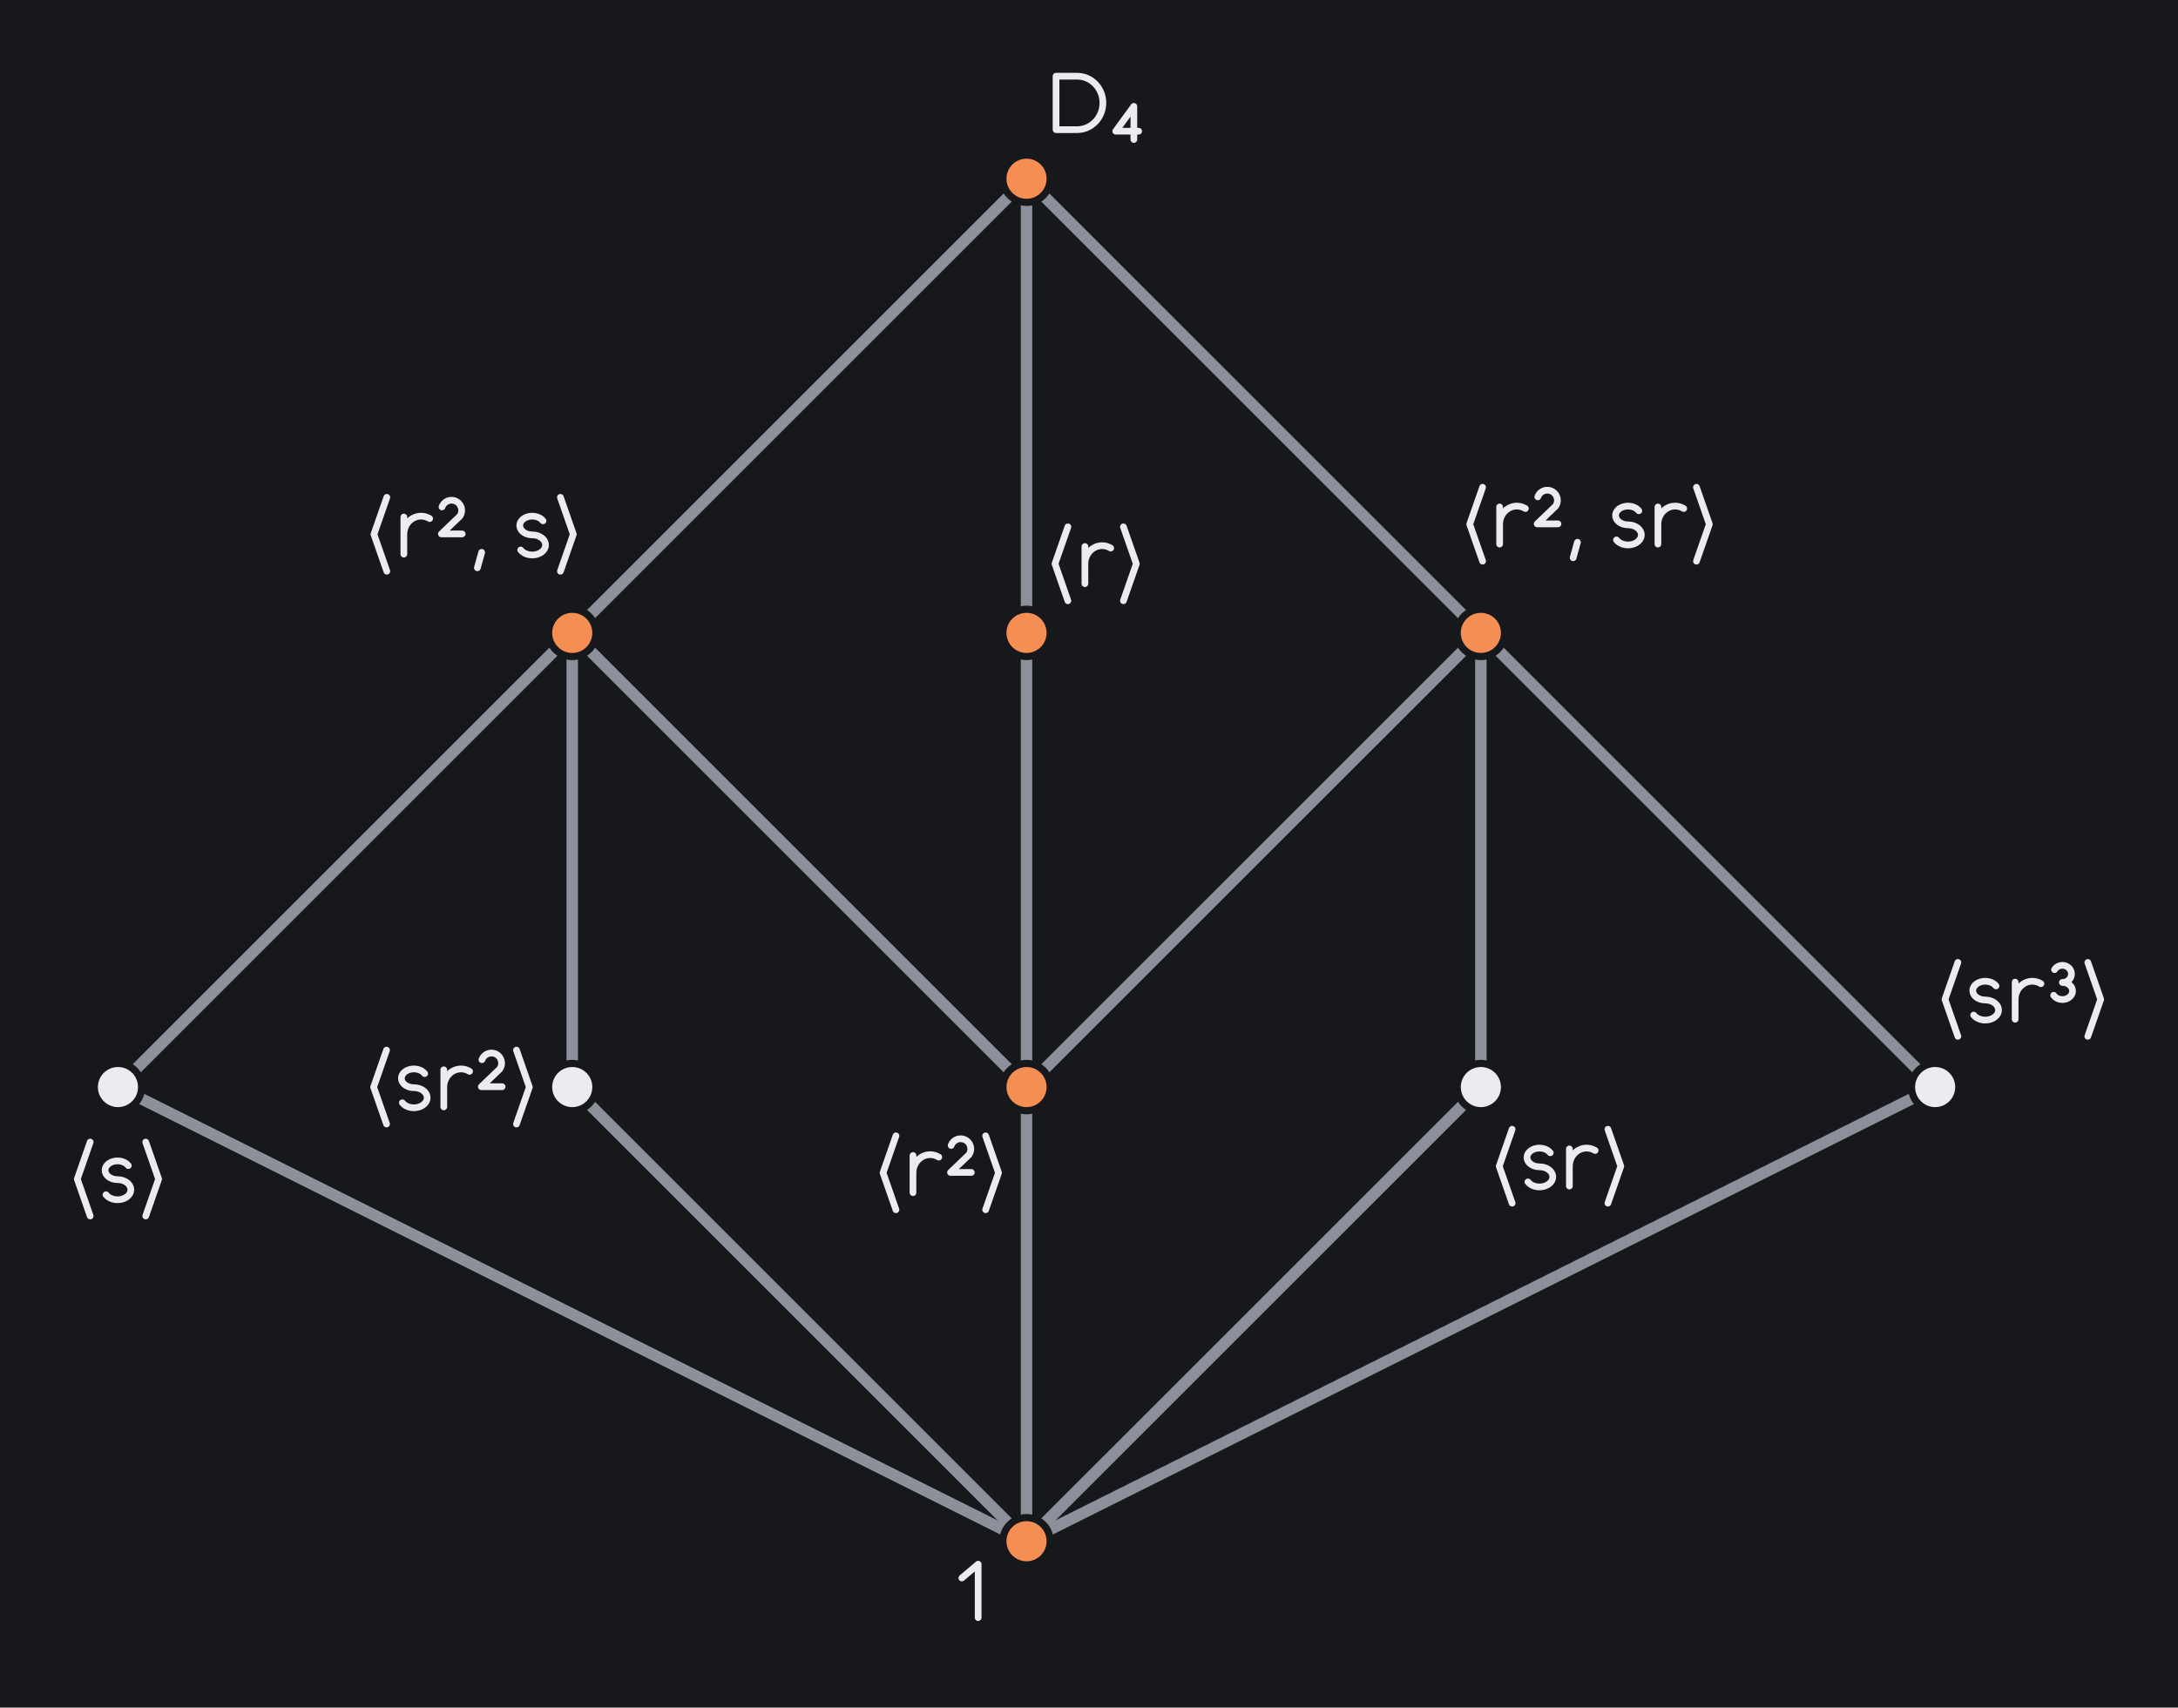
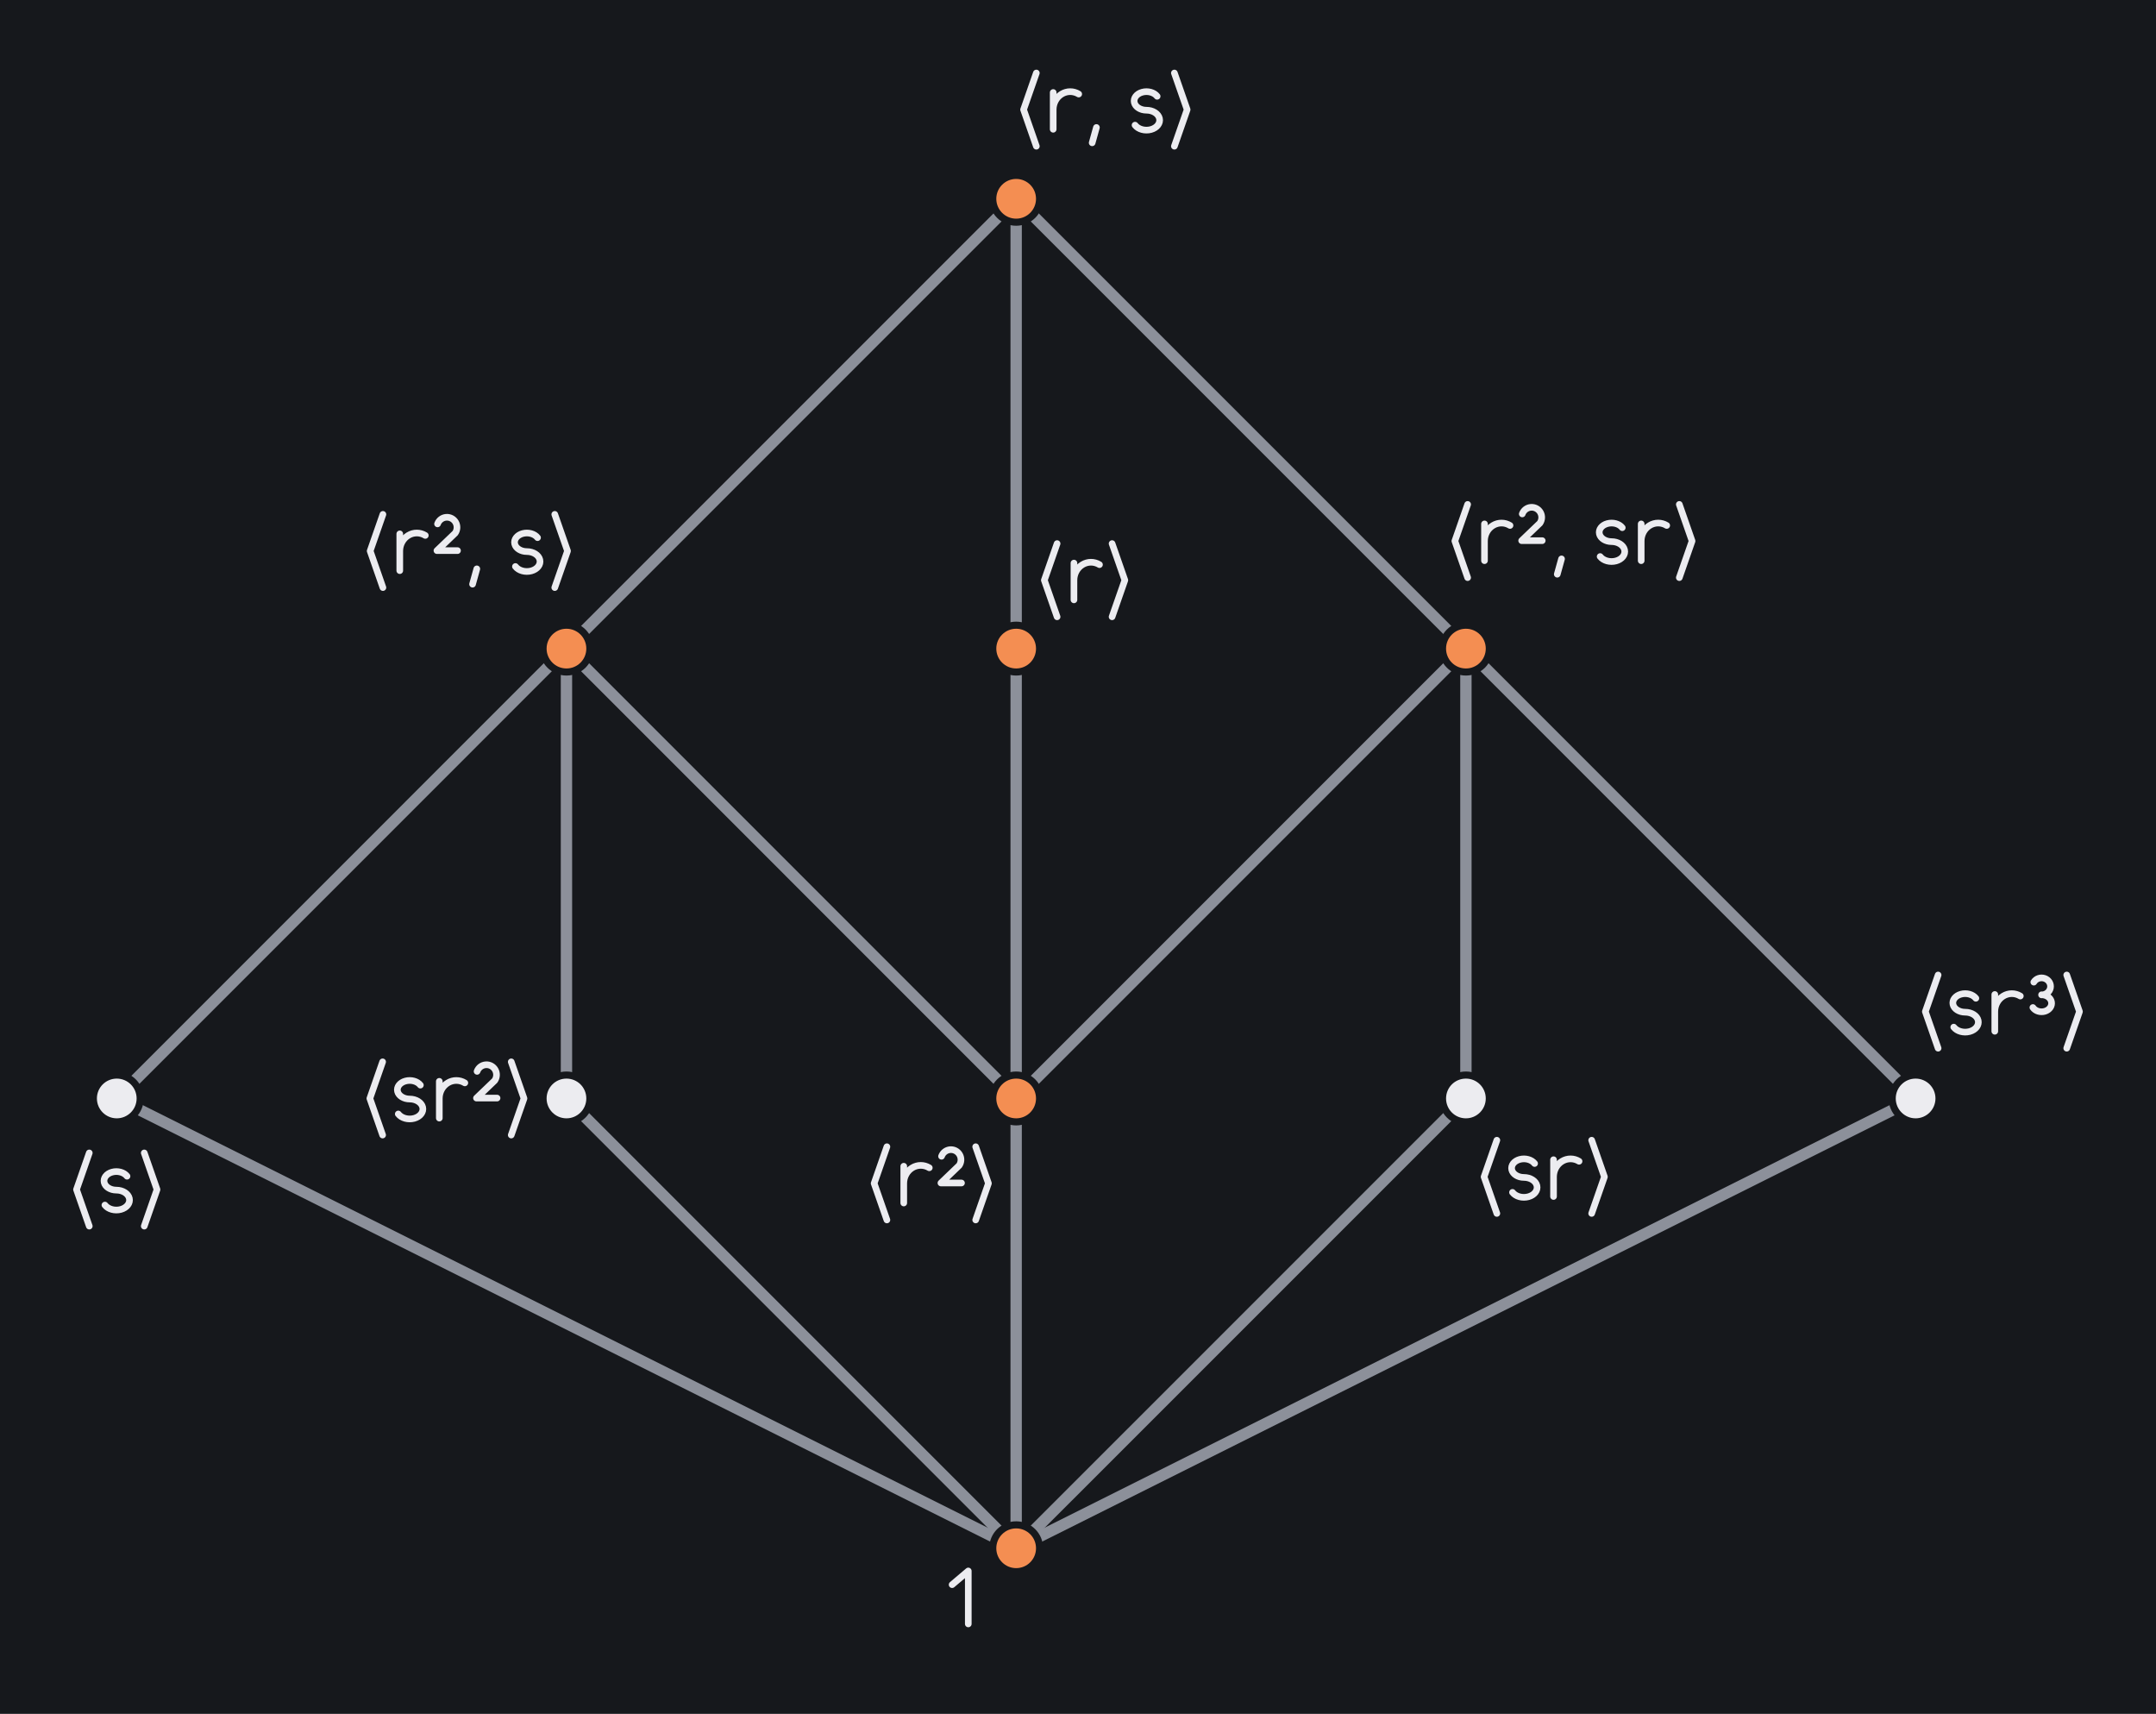
- <svg xmlns="http://www.w3.org/2000/svg" width="380" height="298" viewBox="0 0 380 298">
+ <svg xmlns="http://www.w3.org/2000/svg" width="380" height="302" viewBox="0 0 380 302">
  <g>
-     <path d="M0 0 L380 0 L380 298 L0 298 Z" fill="#16181c" />
+     <path d="M0 0 L380 0 L380 302 L0 302 Z" fill="#16181c" />
    <g>
-       <path d="M179.1 268.97 L20.58 189.71" fill="none" stroke="#8c909a" stroke-width="2" stroke-linecap="round" stroke-linejoin="round" />
+       <path d="M179.1 272.82 L20.58 193.56" fill="none" stroke="#8c909a" stroke-width="2" stroke-linecap="round" stroke-linejoin="round" />
    </g>
    <g>
-       <path d="M179.1 268.97 L99.84 189.71" fill="none" stroke="#8c909a" stroke-width="2" stroke-linecap="round" stroke-linejoin="round" />
+       <path d="M179.1 272.82 L99.84 193.56" fill="none" stroke="#8c909a" stroke-width="2" stroke-linecap="round" stroke-linejoin="round" />
    </g>
    <g>
-       <path d="M179.1 268.97 L179.1 189.71" fill="none" stroke="#8c909a" stroke-width="2" stroke-linecap="round" stroke-linejoin="round" />
+       <path d="M179.1 272.82 L179.1 193.56" fill="none" stroke="#8c909a" stroke-width="2" stroke-linecap="round" stroke-linejoin="round" />
    </g>
    <g>
-       <path d="M179.1 268.97 L258.37 189.71" fill="none" stroke="#8c909a" stroke-width="2" stroke-linecap="round" stroke-linejoin="round" />
+       <path d="M179.1 272.82 L258.37 193.56" fill="none" stroke="#8c909a" stroke-width="2" stroke-linecap="round" stroke-linejoin="round" />
    </g>
    <g>
-       <path d="M179.1 268.97 L337.63 189.71" fill="none" stroke="#8c909a" stroke-width="2" stroke-linecap="round" stroke-linejoin="round" />
+       <path d="M179.1 272.82 L337.63 193.56" fill="none" stroke="#8c909a" stroke-width="2" stroke-linecap="round" stroke-linejoin="round" />
    </g>
    <g>
-       <path d="M20.58 189.71 L99.84 110.45" fill="none" stroke="#8c909a" stroke-width="2" stroke-linecap="round" stroke-linejoin="round" />
+       <path d="M20.58 193.56 L99.84 114.29" fill="none" stroke="#8c909a" stroke-width="2" stroke-linecap="round" stroke-linejoin="round" />
    </g>
    <g>
-       <path d="M99.84 189.71 L99.84 110.45" fill="none" stroke="#8c909a" stroke-width="2" stroke-linecap="round" stroke-linejoin="round" />
+       <path d="M99.84 193.56 L99.84 114.29" fill="none" stroke="#8c909a" stroke-width="2" stroke-linecap="round" stroke-linejoin="round" />
    </g>
    <g>
-       <path d="M179.1 189.71 L99.84 110.45" fill="none" stroke="#8c909a" stroke-width="2" stroke-linecap="round" stroke-linejoin="round" />
+       <path d="M179.1 193.56 L99.84 114.29" fill="none" stroke="#8c909a" stroke-width="2" stroke-linecap="round" stroke-linejoin="round" />
    </g>
    <g>
-       <path d="M179.1 189.71 L179.1 110.45" fill="none" stroke="#8c909a" stroke-width="2" stroke-linecap="round" stroke-linejoin="round" />
+       <path d="M179.1 193.56 L179.1 114.29" fill="none" stroke="#8c909a" stroke-width="2" stroke-linecap="round" stroke-linejoin="round" />
    </g>
    <g>
-       <path d="M179.1 189.71 L258.37 110.45" fill="none" stroke="#8c909a" stroke-width="2" stroke-linecap="round" stroke-linejoin="round" />
+       <path d="M179.1 193.56 L258.37 114.29" fill="none" stroke="#8c909a" stroke-width="2" stroke-linecap="round" stroke-linejoin="round" />
    </g>
    <g>
-       <path d="M258.37 189.71 L258.37 110.45" fill="none" stroke="#8c909a" stroke-width="2" stroke-linecap="round" stroke-linejoin="round" />
+       <path d="M258.37 193.56 L258.37 114.29" fill="none" stroke="#8c909a" stroke-width="2" stroke-linecap="round" stroke-linejoin="round" />
    </g>
    <g>
-       <path d="M337.63 189.71 L258.37 110.45" fill="none" stroke="#8c909a" stroke-width="2" stroke-linecap="round" stroke-linejoin="round" />
+       <path d="M337.63 193.56 L258.37 114.29" fill="none" stroke="#8c909a" stroke-width="2" stroke-linecap="round" stroke-linejoin="round" />
    </g>
    <g>
-       <path d="M99.84 110.45 L179.1 31.19" fill="none" stroke="#8c909a" stroke-width="2" stroke-linecap="round" stroke-linejoin="round" />
+       <path d="M99.84 114.29 L179.1 35.03" fill="none" stroke="#8c909a" stroke-width="2" stroke-linecap="round" stroke-linejoin="round" />
    </g>
    <g>
-       <path d="M179.1 110.45 L179.1 31.19" fill="none" stroke="#8c909a" stroke-width="2" stroke-linecap="round" stroke-linejoin="round" />
+       <path d="M179.1 114.29 L179.1 35.03" fill="none" stroke="#8c909a" stroke-width="2" stroke-linecap="round" stroke-linejoin="round" />
    </g>
    <g>
-       <path d="M258.37 110.45 L179.1 31.19" fill="none" stroke="#8c909a" stroke-width="2" stroke-linecap="round" stroke-linejoin="round" />
+       <path d="M258.37 114.29 L179.1 35.03" fill="none" stroke="#8c909a" stroke-width="2" stroke-linecap="round" stroke-linejoin="round" />
    </g>
    <g>
-       <path d="M183.85 268.97 C183.85 271.59 181.73 273.72 179.1 273.72 C176.48 273.72 174.35 271.59 174.35 268.97 C174.35 266.35 176.48 264.22 179.1 264.22 C181.73 264.22 183.85 266.35 183.85 268.97 Z" fill="#16181c" />
-       <path d="M182.6 268.97 C182.6 270.9 181.04 272.47 179.1 272.47 C177.17 272.47 175.6 270.9 175.6 268.97 C175.6 267.04 177.17 265.47 179.1 265.47 C181.04 265.47 182.6 267.04 182.6 268.97 Z" fill="#f48e52" />
+       <path d="M183.85 272.82 C183.85 275.44 181.73 277.57 179.1 277.57 C176.48 277.57 174.35 275.44 174.35 272.82 C174.35 270.19 176.48 268.07 179.1 268.07 C181.73 268.07 183.85 270.19 183.85 272.82 Z" fill="#16181c" />
+       <path d="M182.6 272.82 C182.6 274.75 181.04 276.32 179.1 276.32 C177.17 276.32 175.6 274.75 175.6 272.82 C175.6 270.89 177.17 269.32 179.1 269.32 C181.04 269.32 182.6 270.89 182.6 272.82 Z" fill="#f48e52" />
    </g>
    <g>
-       <path d="M25.33 189.71 C25.33 192.33 23.2 194.46 20.58 194.46 C17.96 194.46 15.83 192.33 15.83 189.71 C15.83 187.09 17.96 184.96 20.58 184.96 C23.2 184.96 25.33 187.09 25.33 189.71 Z" fill="#16181c" />
-       <path d="M24.08 189.71 C24.08 191.64 22.51 193.21 20.58 193.21 C18.65 193.21 17.08 191.64 17.08 189.71 C17.08 187.78 18.65 186.21 20.58 186.21 C22.51 186.21 24.08 187.78 24.08 189.71 Z" fill="#ececf0" />
+       <path d="M25.33 193.56 C25.33 196.18 23.2 198.31 20.58 198.31 C17.96 198.31 15.83 196.18 15.83 193.56 C15.83 190.93 17.96 188.81 20.58 188.81 C23.2 188.81 25.33 190.93 25.33 193.56 Z" fill="#16181c" />
+       <path d="M24.08 193.56 C24.08 195.49 22.51 197.06 20.58 197.06 C18.65 197.06 17.08 195.49 17.08 193.56 C17.08 191.62 18.65 190.06 20.58 190.06 C22.51 190.06 24.08 191.62 24.08 193.56 Z" fill="#ececf0" />
    </g>
    <g>
-       <path d="M104.59 189.71 C104.59 192.33 102.47 194.46 99.84 194.46 C97.22 194.46 95.09 192.33 95.09 189.71 C95.09 187.09 97.22 184.96 99.84 184.96 C102.47 184.96 104.59 187.09 104.59 189.71 Z" fill="#16181c" />
-       <path d="M103.34 189.71 C103.34 191.64 101.78 193.21 99.84 193.21 C97.91 193.21 96.34 191.64 96.34 189.71 C96.34 187.78 97.91 186.21 99.84 186.21 C101.78 186.21 103.34 187.78 103.34 189.71 Z" fill="#ececf0" />
+       <path d="M104.59 193.56 C104.59 196.18 102.47 198.31 99.84 198.31 C97.22 198.31 95.09 196.18 95.09 193.56 C95.09 190.93 97.22 188.81 99.84 188.81 C102.47 188.81 104.59 190.93 104.59 193.56 Z" fill="#16181c" />
+       <path d="M103.34 193.56 C103.34 195.49 101.78 197.06 99.84 197.06 C97.91 197.06 96.34 195.49 96.34 193.56 C96.34 191.62 97.91 190.06 99.84 190.06 C101.78 190.06 103.34 191.62 103.34 193.56 Z" fill="#ececf0" />
    </g>
    <g>
-       <path d="M183.85 189.71 C183.85 192.33 181.73 194.46 179.1 194.46 C176.48 194.46 174.35 192.33 174.35 189.71 C174.35 187.09 176.48 184.96 179.1 184.96 C181.73 184.96 183.85 187.09 183.85 189.71 Z" fill="#16181c" />
-       <path d="M182.6 189.71 C182.6 191.64 181.04 193.21 179.1 193.21 C177.17 193.21 175.6 191.64 175.6 189.71 C175.6 187.78 177.17 186.21 179.1 186.21 C181.04 186.21 182.6 187.78 182.6 189.71 Z" fill="#f48e52" />
+       <path d="M183.85 193.56 C183.85 196.18 181.73 198.31 179.1 198.31 C176.48 198.31 174.35 196.18 174.35 193.56 C174.35 190.93 176.48 188.81 179.1 188.81 C181.73 188.81 183.85 190.93 183.85 193.56 Z" fill="#16181c" />
+       <path d="M182.6 193.56 C182.6 195.49 181.04 197.06 179.1 197.06 C177.17 197.06 175.6 195.49 175.6 193.56 C175.6 191.62 177.17 190.06 179.1 190.06 C181.04 190.06 182.6 191.62 182.6 193.56 Z" fill="#f48e52" />
    </g>
    <g>
-       <path d="M263.12 189.71 C263.12 192.33 260.99 194.46 258.37 194.46 C255.74 194.46 253.62 192.33 253.62 189.71 C253.62 187.09 255.74 184.96 258.37 184.96 C260.99 184.96 263.12 187.09 263.12 189.71 Z" fill="#16181c" />
-       <path d="M261.87 189.71 C261.87 191.64 260.3 193.21 258.37 193.21 C256.43 193.21 254.87 191.64 254.87 189.71 C254.87 187.78 256.43 186.21 258.37 186.21 C260.3 186.21 261.87 187.78 261.87 189.71 Z" fill="#ececf0" />
+       <path d="M263.12 193.56 C263.12 196.18 260.99 198.31 258.37 198.31 C255.74 198.31 253.62 196.18 253.62 193.56 C253.62 190.93 255.74 188.81 258.37 188.81 C260.99 188.81 263.12 190.93 263.12 193.56 Z" fill="#16181c" />
+       <path d="M261.87 193.56 C261.87 195.49 260.3 197.06 258.37 197.06 C256.43 197.06 254.87 195.49 254.87 193.56 C254.87 191.62 256.43 190.06 258.37 190.06 C260.3 190.06 261.87 191.62 261.87 193.56 Z" fill="#ececf0" />
    </g>
    <g>
-       <path d="M342.38 189.71 C342.38 192.33 340.25 194.46 337.63 194.46 C335.01 194.46 332.88 192.33 332.88 189.71 C332.88 187.09 335.01 184.96 337.63 184.96 C340.25 184.96 342.38 187.09 342.38 189.71 Z" fill="#16181c" />
-       <path d="M341.13 189.71 C341.13 191.64 339.56 193.21 337.63 193.21 C335.7 193.21 334.13 191.64 334.13 189.71 C334.13 187.78 335.7 186.21 337.63 186.21 C339.56 186.21 341.13 187.78 341.13 189.71 Z" fill="#ececf0" />
+       <path d="M342.38 193.56 C342.38 196.18 340.25 198.31 337.63 198.31 C335.01 198.31 332.88 196.18 332.88 193.56 C332.88 190.93 335.01 188.81 337.63 188.81 C340.25 188.81 342.38 190.93 342.38 193.56 Z" fill="#16181c" />
+       <path d="M341.13 193.56 C341.13 195.49 339.56 197.06 337.63 197.06 C335.7 197.06 334.13 195.49 334.13 193.56 C334.13 191.62 335.7 190.06 337.63 190.06 C339.56 190.06 341.13 191.62 341.13 193.56 Z" fill="#ececf0" />
    </g>
    <g>
-       <path d="M104.59 110.45 C104.59 113.07 102.47 115.2 99.84 115.2 C97.22 115.2 95.09 113.07 95.09 110.45 C95.09 107.82 97.22 105.7 99.84 105.7 C102.47 105.7 104.59 107.82 104.59 110.45 Z" fill="#16181c" />
-       <path d="M103.34 110.45 C103.34 112.38 101.78 113.95 99.84 113.95 C97.91 113.95 96.34 112.38 96.34 110.45 C96.34 108.51 97.91 106.95 99.84 106.95 C101.78 106.95 103.34 108.51 103.34 110.45 Z" fill="#f48e52" />
+       <path d="M104.59 114.29 C104.59 116.92 102.47 119.04 99.84 119.04 C97.22 119.04 95.09 116.92 95.09 114.29 C95.09 111.67 97.22 109.54 99.84 109.54 C102.47 109.54 104.59 111.67 104.59 114.29 Z" fill="#16181c" />
+       <path d="M103.34 114.29 C103.34 116.23 101.78 117.79 99.84 117.79 C97.91 117.79 96.34 116.23 96.34 114.29 C96.34 112.36 97.91 110.79 99.84 110.79 C101.78 110.79 103.34 112.36 103.34 114.29 Z" fill="#f48e52" />
    </g>
    <g>
-       <path d="M183.85 110.45 C183.85 113.07 181.73 115.2 179.1 115.2 C176.48 115.2 174.35 113.07 174.35 110.45 C174.35 107.82 176.48 105.7 179.1 105.7 C181.73 105.7 183.85 107.82 183.85 110.45 Z" fill="#16181c" />
-       <path d="M182.6 110.45 C182.6 112.38 181.04 113.95 179.1 113.95 C177.17 113.95 175.6 112.38 175.6 110.45 C175.6 108.51 177.17 106.95 179.1 106.95 C181.04 106.95 182.6 108.51 182.6 110.45 Z" fill="#f48e52" />
+       <path d="M183.85 114.29 C183.85 116.92 181.73 119.04 179.1 119.04 C176.48 119.04 174.35 116.92 174.35 114.29 C174.35 111.67 176.48 109.54 179.1 109.54 C181.73 109.54 183.85 111.67 183.85 114.29 Z" fill="#16181c" />
+       <path d="M182.6 114.29 C182.6 116.23 181.04 117.79 179.1 117.79 C177.17 117.79 175.6 116.23 175.6 114.29 C175.6 112.36 177.17 110.79 179.1 110.79 C181.04 110.79 182.6 112.36 182.6 114.29 Z" fill="#f48e52" />
    </g>
    <g>
-       <path d="M263.12 110.45 C263.12 113.07 260.99 115.2 258.37 115.2 C255.74 115.2 253.62 113.07 253.62 110.45 C253.62 107.82 255.74 105.7 258.37 105.7 C260.99 105.7 263.12 107.82 263.12 110.45 Z" fill="#16181c" />
-       <path d="M261.87 110.45 C261.87 112.38 260.3 113.95 258.37 113.95 C256.43 113.95 254.87 112.38 254.87 110.45 C254.87 108.51 256.43 106.95 258.37 106.95 C260.3 106.95 261.87 108.51 261.87 110.45 Z" fill="#f48e52" />
+       <path d="M263.12 114.29 C263.12 116.92 260.99 119.04 258.37 119.04 C255.74 119.04 253.62 116.92 253.62 114.29 C253.62 111.67 255.74 109.54 258.37 109.54 C260.99 109.54 263.12 111.67 263.12 114.29 Z" fill="#16181c" />
+       <path d="M261.87 114.29 C261.87 116.23 260.3 117.79 258.37 117.79 C256.43 117.79 254.87 116.23 254.87 114.29 C254.87 112.36 256.43 110.79 258.37 110.79 C260.3 110.79 261.87 112.36 261.87 114.29 Z" fill="#f48e52" />
    </g>
    <g>
-       <path d="M183.85 31.19 C183.85 33.81 181.73 35.94 179.1 35.94 C176.48 35.94 174.35 33.81 174.35 31.19 C174.35 28.56 176.48 26.44 179.1 26.44 C181.73 26.44 183.85 28.56 183.85 31.19 Z" fill="#16181c" />
-       <path d="M182.6 31.19 C182.6 33.12 181.04 34.69 179.1 34.69 C177.17 34.69 175.6 33.12 175.6 31.19 C175.6 29.25 177.17 27.69 179.1 27.69 C181.04 27.69 182.6 29.25 182.6 31.19 Z" fill="#f48e52" />
+       <path d="M183.85 35.03 C183.85 37.66 181.73 39.78 179.1 39.78 C176.48 39.78 174.35 37.66 174.35 35.03 C174.35 32.41 176.48 30.28 179.1 30.28 C181.73 30.28 183.85 32.41 183.85 35.03 Z" fill="#16181c" />
+       <path d="M182.6 35.03 C182.6 36.96 181.04 38.53 179.1 38.53 C177.17 38.53 175.6 36.96 175.6 35.03 C175.6 33.1 177.17 31.53 179.1 31.53 C181.04 31.53 182.6 33.1 182.6 35.03 Z" fill="#f48e52" />
    </g>
    <g>
-       <path d="M167.812 275.389 L170.662 272.974 L170.662 282.304" fill="none" stroke="#ececf0" stroke-width="1.17" stroke-linecap="round" stroke-linejoin="round" />
+       <path d="M167.812 279.236 L170.662 276.821 L170.662 286.151" fill="none" stroke="#ececf0" stroke-width="1.17" stroke-linecap="round" stroke-linejoin="round" />
    </g>
    <g>
-       <path d="M15.735 199.31 L13.485 205.76 L15.735 212.21 M22.389 203.412 C21.861 202.725 20.753 202.422 19.761 202.693 C18.769 202.965 18.18 203.732 18.363 204.513 C18.547 205.295 19.45 205.865 20.505 205.865 C21.634 205.865 22.599 206.476 22.795 207.315 C22.991 208.154 22.361 208.977 21.3 209.269 C20.24 209.56 19.056 209.235 18.492 208.497 M25.425 199.31 L27.675 205.76 L25.425 212.21" fill="none" stroke="#ececf0" stroke-width="1.17" stroke-linecap="round" stroke-linejoin="round" />
+       <path d="M15.735 203.156 L13.485 209.606 L15.735 216.056 M22.389 207.259 C21.861 206.571 20.753 206.268 19.761 206.54 C18.769 206.811 18.18 207.579 18.363 208.36 C18.547 209.141 19.45 209.711 20.505 209.711 C21.634 209.711 22.599 210.323 22.795 211.161 C22.991 212 22.361 212.824 21.3 213.115 C20.24 213.407 19.056 213.081 18.492 212.344 M25.425 203.156 L27.675 209.606 L25.425 216.056" fill="none" stroke="#ececf0" stroke-width="1.17" stroke-linecap="round" stroke-linejoin="round" />
    </g>
    <g>
-       <path d="M67.439 183.26 L65.189 189.71 L67.439 196.16 M74.093 187.362 C73.565 186.675 72.457 186.372 71.465 186.643 C70.473 186.915 69.884 187.682 70.067 188.463 C70.25 189.245 71.154 189.815 72.209 189.815 C73.337 189.815 74.303 190.426 74.499 191.265 C74.695 192.104 74.065 192.927 73.004 193.219 C71.944 193.51 70.76 193.185 70.196 192.447 M77.429 193.175 L77.429 186.695 M77.429 189.71 C77.429 188.579 78.001 187.534 78.929 186.969 C79.857 186.403 81.001 186.403 81.929 186.969 M84.086 184.938 C84.321 184.289 84.909 183.836 85.593 183.776 C86.277 183.716 86.934 184.06 87.277 184.657 C87.62 185.255 87.588 185.999 87.194 186.564 L83.98 189.647 L87.607 189.647 M90.107 183.26 L92.357 189.71 L90.107 196.16" fill="none" stroke="#ececf0" stroke-width="1.17" stroke-linecap="round" stroke-linejoin="round" />
+       <path d="M67.439 187.106 L65.189 193.556 L67.439 200.006 M74.093 191.209 C73.565 190.521 72.457 190.218 71.465 190.49 C70.473 190.761 69.884 191.529 70.067 192.31 C70.25 193.091 71.154 193.661 72.209 193.661 C73.337 193.661 74.303 194.273 74.499 195.111 C74.695 195.95 74.065 196.774 73.004 197.065 C71.944 197.357 70.76 197.031 70.196 196.294 M77.429 197.021 L77.429 190.541 M77.429 193.556 C77.429 192.425 78.001 191.38 78.929 190.815 C79.857 190.25 81.001 190.25 81.929 190.815 M84.086 188.785 C84.321 188.136 84.909 187.683 85.593 187.623 C86.277 187.562 86.934 187.906 87.277 188.504 C87.62 189.102 87.588 189.845 87.194 190.411 L83.98 193.493 L87.607 193.493 M90.107 187.106 L92.357 193.556 L90.107 200.006" fill="none" stroke="#ececf0" stroke-width="1.17" stroke-linecap="round" stroke-linejoin="round" />
    </g>
    <g>
-       <path d="M156.319 198.221 L154.069 204.671 L156.319 211.121 M159.289 208.136 L159.289 201.656 M159.289 204.671 C159.289 203.54 159.861 202.495 160.789 201.93 C161.717 201.365 162.861 201.365 163.789 201.93 M165.946 199.899 C166.181 199.251 166.768 198.798 167.453 198.737 C168.137 198.677 168.793 199.021 169.137 199.619 C169.48 200.217 169.448 200.96 169.054 201.526 L165.84 204.608 L169.467 204.608 M171.967 198.221 L174.217 204.671 L171.967 211.121" fill="none" stroke="#ececf0" stroke-width="1.17" stroke-linecap="round" stroke-linejoin="round" />
+       <path d="M156.319 202.067 L154.069 208.517 L156.319 214.967 M159.289 211.982 L159.289 205.502 M159.289 208.517 C159.289 207.387 159.861 206.342 160.789 205.776 C161.717 205.211 162.861 205.211 163.789 205.776 M165.946 203.746 C166.181 203.097 166.768 202.644 167.453 202.584 C168.137 202.524 168.793 202.867 169.137 203.465 C169.48 204.063 169.448 204.807 169.054 205.372 L165.84 208.455 L169.467 208.455 M171.967 202.067 L174.217 208.517 L171.967 214.967" fill="none" stroke="#ececf0" stroke-width="1.17" stroke-linecap="round" stroke-linejoin="round" />
    </g>
    <g>
-       <path d="M263.824 197.072 L261.574 203.522 L263.824 209.972 M270.478 201.175 C269.95 200.488 268.842 200.185 267.85 200.456 C266.858 200.727 266.269 201.495 266.452 202.276 C266.636 203.058 267.539 203.627 268.594 203.627 C269.723 203.627 270.688 204.239 270.884 205.078 C271.08 205.916 270.45 206.74 269.389 207.031 C268.329 207.323 267.145 206.997 266.581 206.26 M273.814 206.987 L273.814 200.507 M273.814 203.522 C273.814 202.392 274.386 201.347 275.314 200.781 C276.243 200.216 277.386 200.216 278.314 200.781 M280.534 197.072 L282.784 203.522 L280.534 209.972" fill="none" stroke="#ececf0" stroke-width="1.17" stroke-linecap="round" stroke-linejoin="round" />
+       <path d="M263.824 200.919 L261.574 207.369 L263.824 213.819 M270.478 205.021 C269.95 204.334 268.842 204.031 267.85 204.302 C266.858 204.574 266.269 205.341 266.452 206.123 C266.636 206.904 267.539 207.474 268.594 207.474 C269.723 207.474 270.688 208.085 270.884 208.924 C271.08 209.763 270.45 210.587 269.389 210.878 C268.329 211.169 267.145 210.844 266.581 210.106 M273.814 210.834 L273.814 204.354 M273.814 207.369 C273.814 206.238 274.386 205.193 275.314 204.628 C276.243 204.062 277.386 204.062 278.314 204.628 M280.534 200.919 L282.784 207.369 L280.534 213.819" fill="none" stroke="#ececf0" stroke-width="1.17" stroke-linecap="round" stroke-linejoin="round" />
    </g>
    <g>
-       <path d="M341.597 167.957 L339.347 174.407 L341.597 180.857 M348.25 172.06 C347.723 171.373 346.615 171.07 345.623 171.341 C344.631 171.612 344.042 172.38 344.225 173.161 C344.408 173.943 345.311 174.512 346.367 174.512 C347.495 174.512 348.461 175.124 348.656 175.963 C348.852 176.801 348.222 177.625 347.162 177.916 C346.102 178.208 344.917 177.882 344.353 177.145 M351.587 177.872 L351.587 171.392 M351.587 174.407 C351.587 173.277 352.159 172.232 353.087 171.666 C354.015 171.101 355.159 171.101 356.087 171.666 M358.463 169.216 C358.847 168.586 359.652 168.309 360.373 168.557 C361.094 168.806 361.523 169.509 361.39 170.224 C361.256 170.94 360.6 171.462 359.833 171.462 L359.833 171.443 C360.69 171.443 361.424 171.965 361.573 172.68 C361.722 173.396 361.243 174.099 360.437 174.347 C359.631 174.596 358.731 174.318 358.302 173.689 M364.265 167.957 L366.515 174.407 L364.265 180.857" fill="none" stroke="#ececf0" stroke-width="1.17" stroke-linecap="round" stroke-linejoin="round" />
+       <path d="M341.597 171.804 L339.347 178.254 L341.597 184.704 M348.25 175.906 C347.723 175.219 346.615 174.916 345.623 175.187 C344.631 175.459 344.042 176.226 344.225 177.008 C344.408 177.789 345.311 178.359 346.367 178.359 C347.495 178.359 348.461 178.97 348.656 179.809 C348.852 180.648 348.222 181.472 347.162 181.763 C346.102 182.054 344.917 181.729 344.353 180.991 M351.587 181.719 L351.587 175.239 M351.587 178.254 C351.587 177.123 352.159 176.078 353.087 175.513 C354.015 174.948 355.159 174.948 356.087 175.513 M358.463 173.062 C358.847 172.433 359.652 172.155 360.373 172.404 C361.094 172.652 361.523 173.355 361.39 174.071 C361.256 174.786 360.6 175.308 359.833 175.308 L359.833 175.29 C360.69 175.29 361.424 175.811 361.573 176.527 C361.722 177.242 361.243 177.945 360.437 178.194 C359.631 178.442 358.731 178.165 358.302 177.535 M364.265 171.804 L366.515 178.254 L364.265 184.704" fill="none" stroke="#ececf0" stroke-width="1.17" stroke-linecap="round" stroke-linejoin="round" />
    </g>
    <g>
-       <path d="M67.491 86.79 L65.241 93.24 L67.491 99.69 M70.461 96.705 L70.461 90.225 M70.461 93.24 C70.461 92.109 71.033 91.065 71.961 90.499 C72.889 89.934 74.033 89.934 74.961 90.499 M77.118 88.469 C77.353 87.82 77.94 87.367 78.624 87.307 C79.308 87.247 79.965 87.59 80.309 88.188 C80.652 88.786 80.62 89.53 80.226 90.095 L77.011 93.178 L80.638 93.178 M84.039 96.39 L83.289 99.09 M94.743 90.893 C94.215 90.206 93.107 89.902 92.115 90.174 C91.123 90.445 90.534 91.213 90.717 91.994 C90.9 92.776 91.804 93.345 92.859 93.345 C93.987 93.345 94.953 93.957 95.149 94.795 C95.345 95.634 94.714 96.458 93.654 96.749 C92.594 97.041 91.41 96.715 90.846 95.978 M97.779 86.79 L100.029 93.24 L97.779 99.69" fill="none" stroke="#ececf0" stroke-width="1.17" stroke-linecap="round" stroke-linejoin="round" />
+       <path d="M67.491 90.637 L65.241 97.087 L67.491 103.537 M70.461 100.552 L70.461 94.072 M70.461 97.087 C70.461 95.956 71.033 94.911 71.961 94.346 C72.889 93.78 74.033 93.78 74.961 94.346 M77.118 92.315 C77.353 91.667 77.94 91.213 78.624 91.153 C79.308 91.093 79.965 91.437 80.309 92.035 C80.652 92.632 80.62 93.376 80.226 93.942 L77.011 97.024 L80.638 97.024 M84.039 100.237 L83.289 102.937 M94.743 94.739 C94.215 94.052 93.107 93.749 92.115 94.02 C91.123 94.292 90.534 95.059 90.717 95.841 C90.9 96.622 91.804 97.192 92.859 97.192 C93.987 97.192 94.953 97.803 95.149 98.642 C95.345 99.481 94.714 100.305 93.654 100.596 C92.594 100.887 91.41 100.562 90.846 99.824 M97.779 90.637 L100.029 97.087 L97.779 103.537" fill="none" stroke="#ececf0" stroke-width="1.17" stroke-linecap="round" stroke-linejoin="round" />
    </g>
    <g>
-       <path d="M186.317 91.94 L184.067 98.39 L186.317 104.84 M189.287 101.855 L189.287 95.375 M189.287 98.39 C189.287 97.259 189.859 96.214 190.787 95.649 C191.715 95.083 192.859 95.083 193.787 95.649 M196.007 91.94 L198.257 98.39 L196.007 104.84" fill="none" stroke="#ececf0" stroke-width="1.17" stroke-linecap="round" stroke-linejoin="round" />
+       <path d="M186.317 95.786 L184.067 102.236 L186.317 108.686 M189.287 105.701 L189.287 99.221 M189.287 102.236 C189.287 101.106 189.859 100.061 190.787 99.495 C191.715 98.93 192.859 98.93 193.787 99.495 M196.007 95.786 L198.257 102.236 L196.007 108.686" fill="none" stroke="#ececf0" stroke-width="1.17" stroke-linecap="round" stroke-linejoin="round" />
    </g>
    <g>
-       <path d="M258.674 85.035 L256.424 91.485 L258.674 97.935 M261.644 94.95 L261.644 88.47 M261.644 91.485 C261.644 90.354 262.216 89.31 263.144 88.744 C264.073 88.179 265.216 88.179 266.144 88.744 M268.302 86.714 C268.536 86.065 269.124 85.612 269.808 85.552 C270.492 85.492 271.149 85.835 271.492 86.433 C271.836 87.031 271.803 87.775 271.409 88.34 L268.195 91.423 L271.822 91.423 M275.222 94.635 L274.472 97.335 M285.926 89.138 C285.399 88.451 284.291 88.147 283.299 88.419 C282.307 88.69 281.717 89.458 281.901 90.239 C282.084 91.021 282.987 91.59 284.043 91.59 C285.171 91.59 286.136 92.202 286.332 93.04 C286.528 93.879 285.898 94.703 284.838 94.994 C283.778 95.286 282.593 94.96 282.029 94.223 M289.263 94.95 L289.263 88.47 M289.263 91.485 C289.263 90.354 289.835 89.31 290.763 88.744 C291.691 88.179 292.835 88.179 293.763 88.744 M295.983 85.035 L298.233 91.485 L295.983 97.935" fill="none" stroke="#ececf0" stroke-width="1.17" stroke-linecap="round" stroke-linejoin="round" />
+       <path d="M258.674 88.882 L256.424 95.332 L258.674 101.782 M261.644 98.797 L261.644 92.317 M261.644 95.332 C261.644 94.201 262.216 93.156 263.144 92.591 C264.073 92.025 265.216 92.025 266.144 92.591 M268.302 90.56 C268.536 89.912 269.124 89.458 269.808 89.398 C270.492 89.338 271.149 89.682 271.492 90.28 C271.836 90.877 271.803 91.621 271.409 92.187 L268.195 95.269 L271.822 95.269 M275.222 98.482 L274.472 101.182 M285.926 92.984 C285.399 92.297 284.291 91.994 283.299 92.265 C282.307 92.537 281.717 93.304 281.901 94.086 C282.084 94.867 282.987 95.437 284.043 95.437 C285.171 95.437 286.136 96.048 286.332 96.887 C286.528 97.726 285.898 98.55 284.838 98.841 C283.778 99.132 282.593 98.807 282.029 98.069 M289.263 98.797 L289.263 92.317 M289.263 95.332 C289.263 94.201 289.835 93.156 290.763 92.591 C291.691 92.025 292.835 92.025 293.763 92.591 M295.983 88.882 L298.233 95.332 L295.983 101.782" fill="none" stroke="#ececf0" stroke-width="1.17" stroke-linecap="round" stroke-linejoin="round" />
    </g>
    <g>
-       <path d="M184.25 22.626 L184.25 13.296 L187.925 13.296 C190.41 13.296 192.425 15.384 192.425 17.961 C192.425 20.537 190.41 22.626 187.925 22.626 Z M197.827 24.348 L197.827 18.563 L194.665 22.897 L198.664 22.897" fill="none" stroke="#ececf0" stroke-width="1.17" stroke-linecap="round" stroke-linejoin="round" />
+       <path d="M182.657 12.864 L180.407 19.314 L182.657 25.764 M185.627 22.779 L185.627 16.299 M185.627 19.314 C185.627 18.183 186.199 17.139 187.127 16.573 C188.055 16.008 189.199 16.008 190.127 16.573 M193.247 22.464 L192.497 25.164 M203.951 16.967 C203.423 16.28 202.315 15.976 201.323 16.248 C200.331 16.519 199.742 17.287 199.925 18.068 C200.108 18.849 201.012 19.419 202.067 19.419 C203.195 19.419 204.161 20.031 204.357 20.869 C204.553 21.708 203.923 22.532 202.862 22.823 C201.802 23.115 200.618 22.789 200.054 22.052 M206.987 12.864 L209.237 19.314 L206.987 25.764" fill="none" stroke="#ececf0" stroke-width="1.17" stroke-linecap="round" stroke-linejoin="round" />
    </g>
  </g>
</svg>
